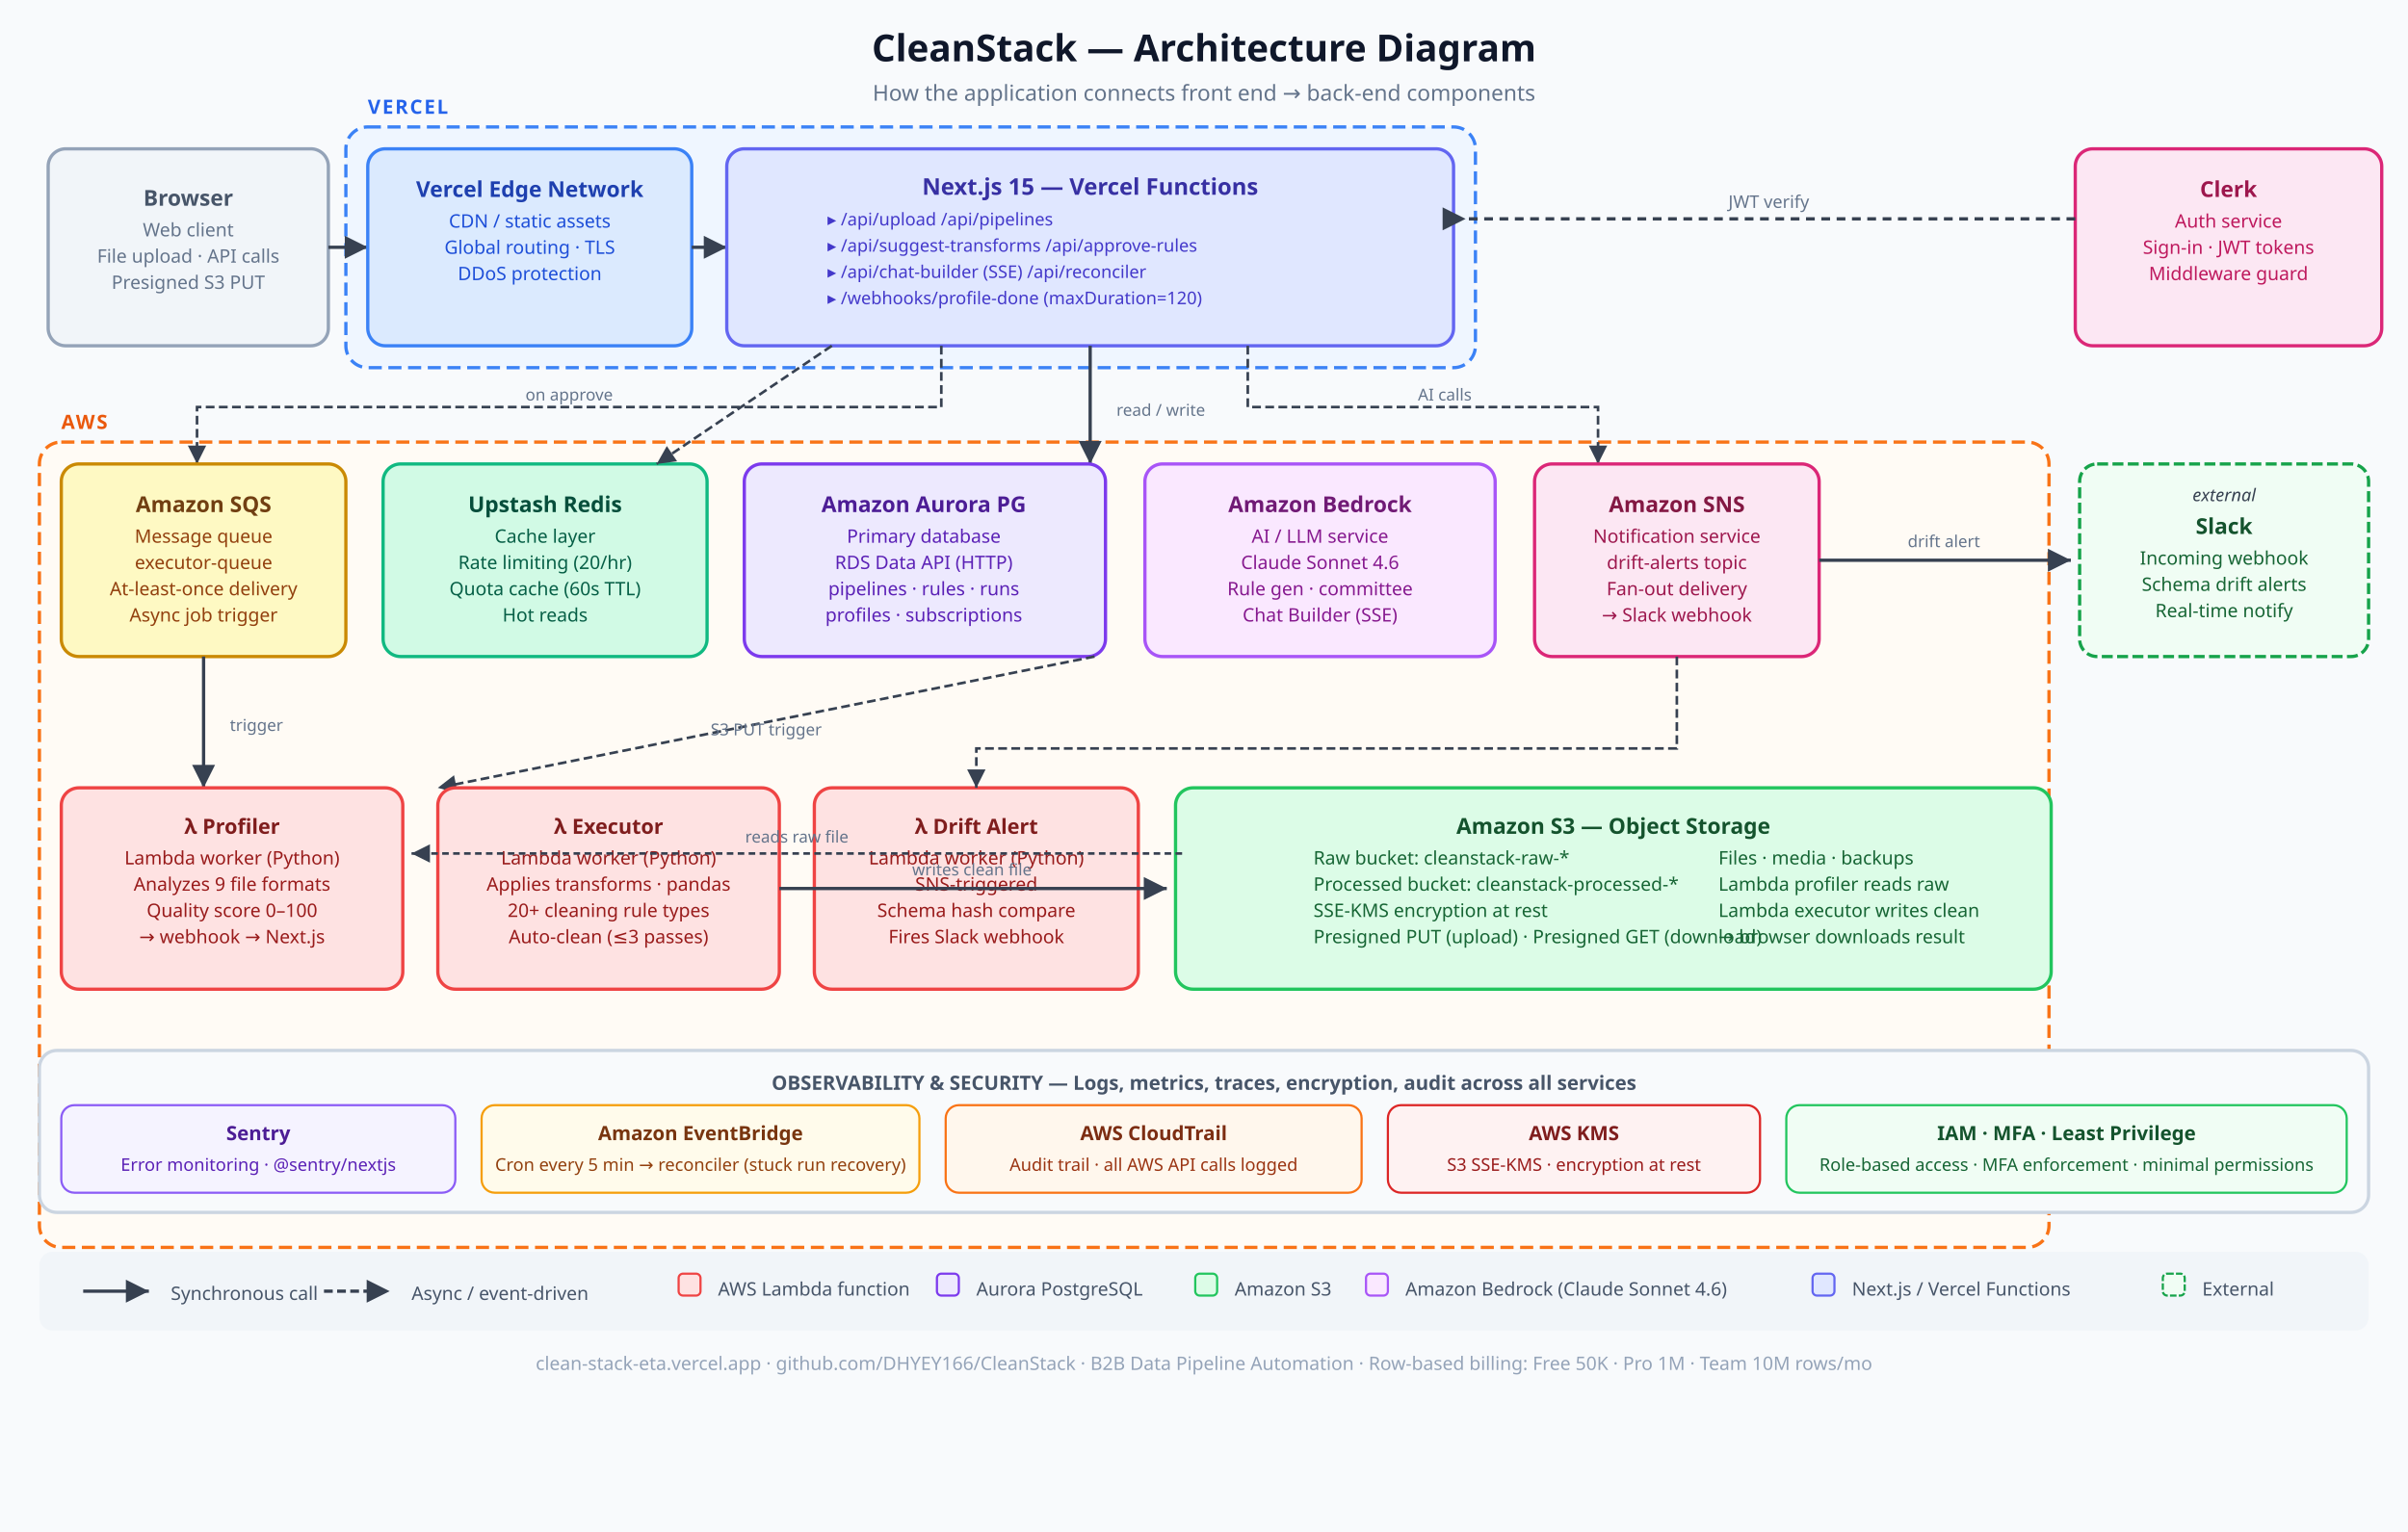
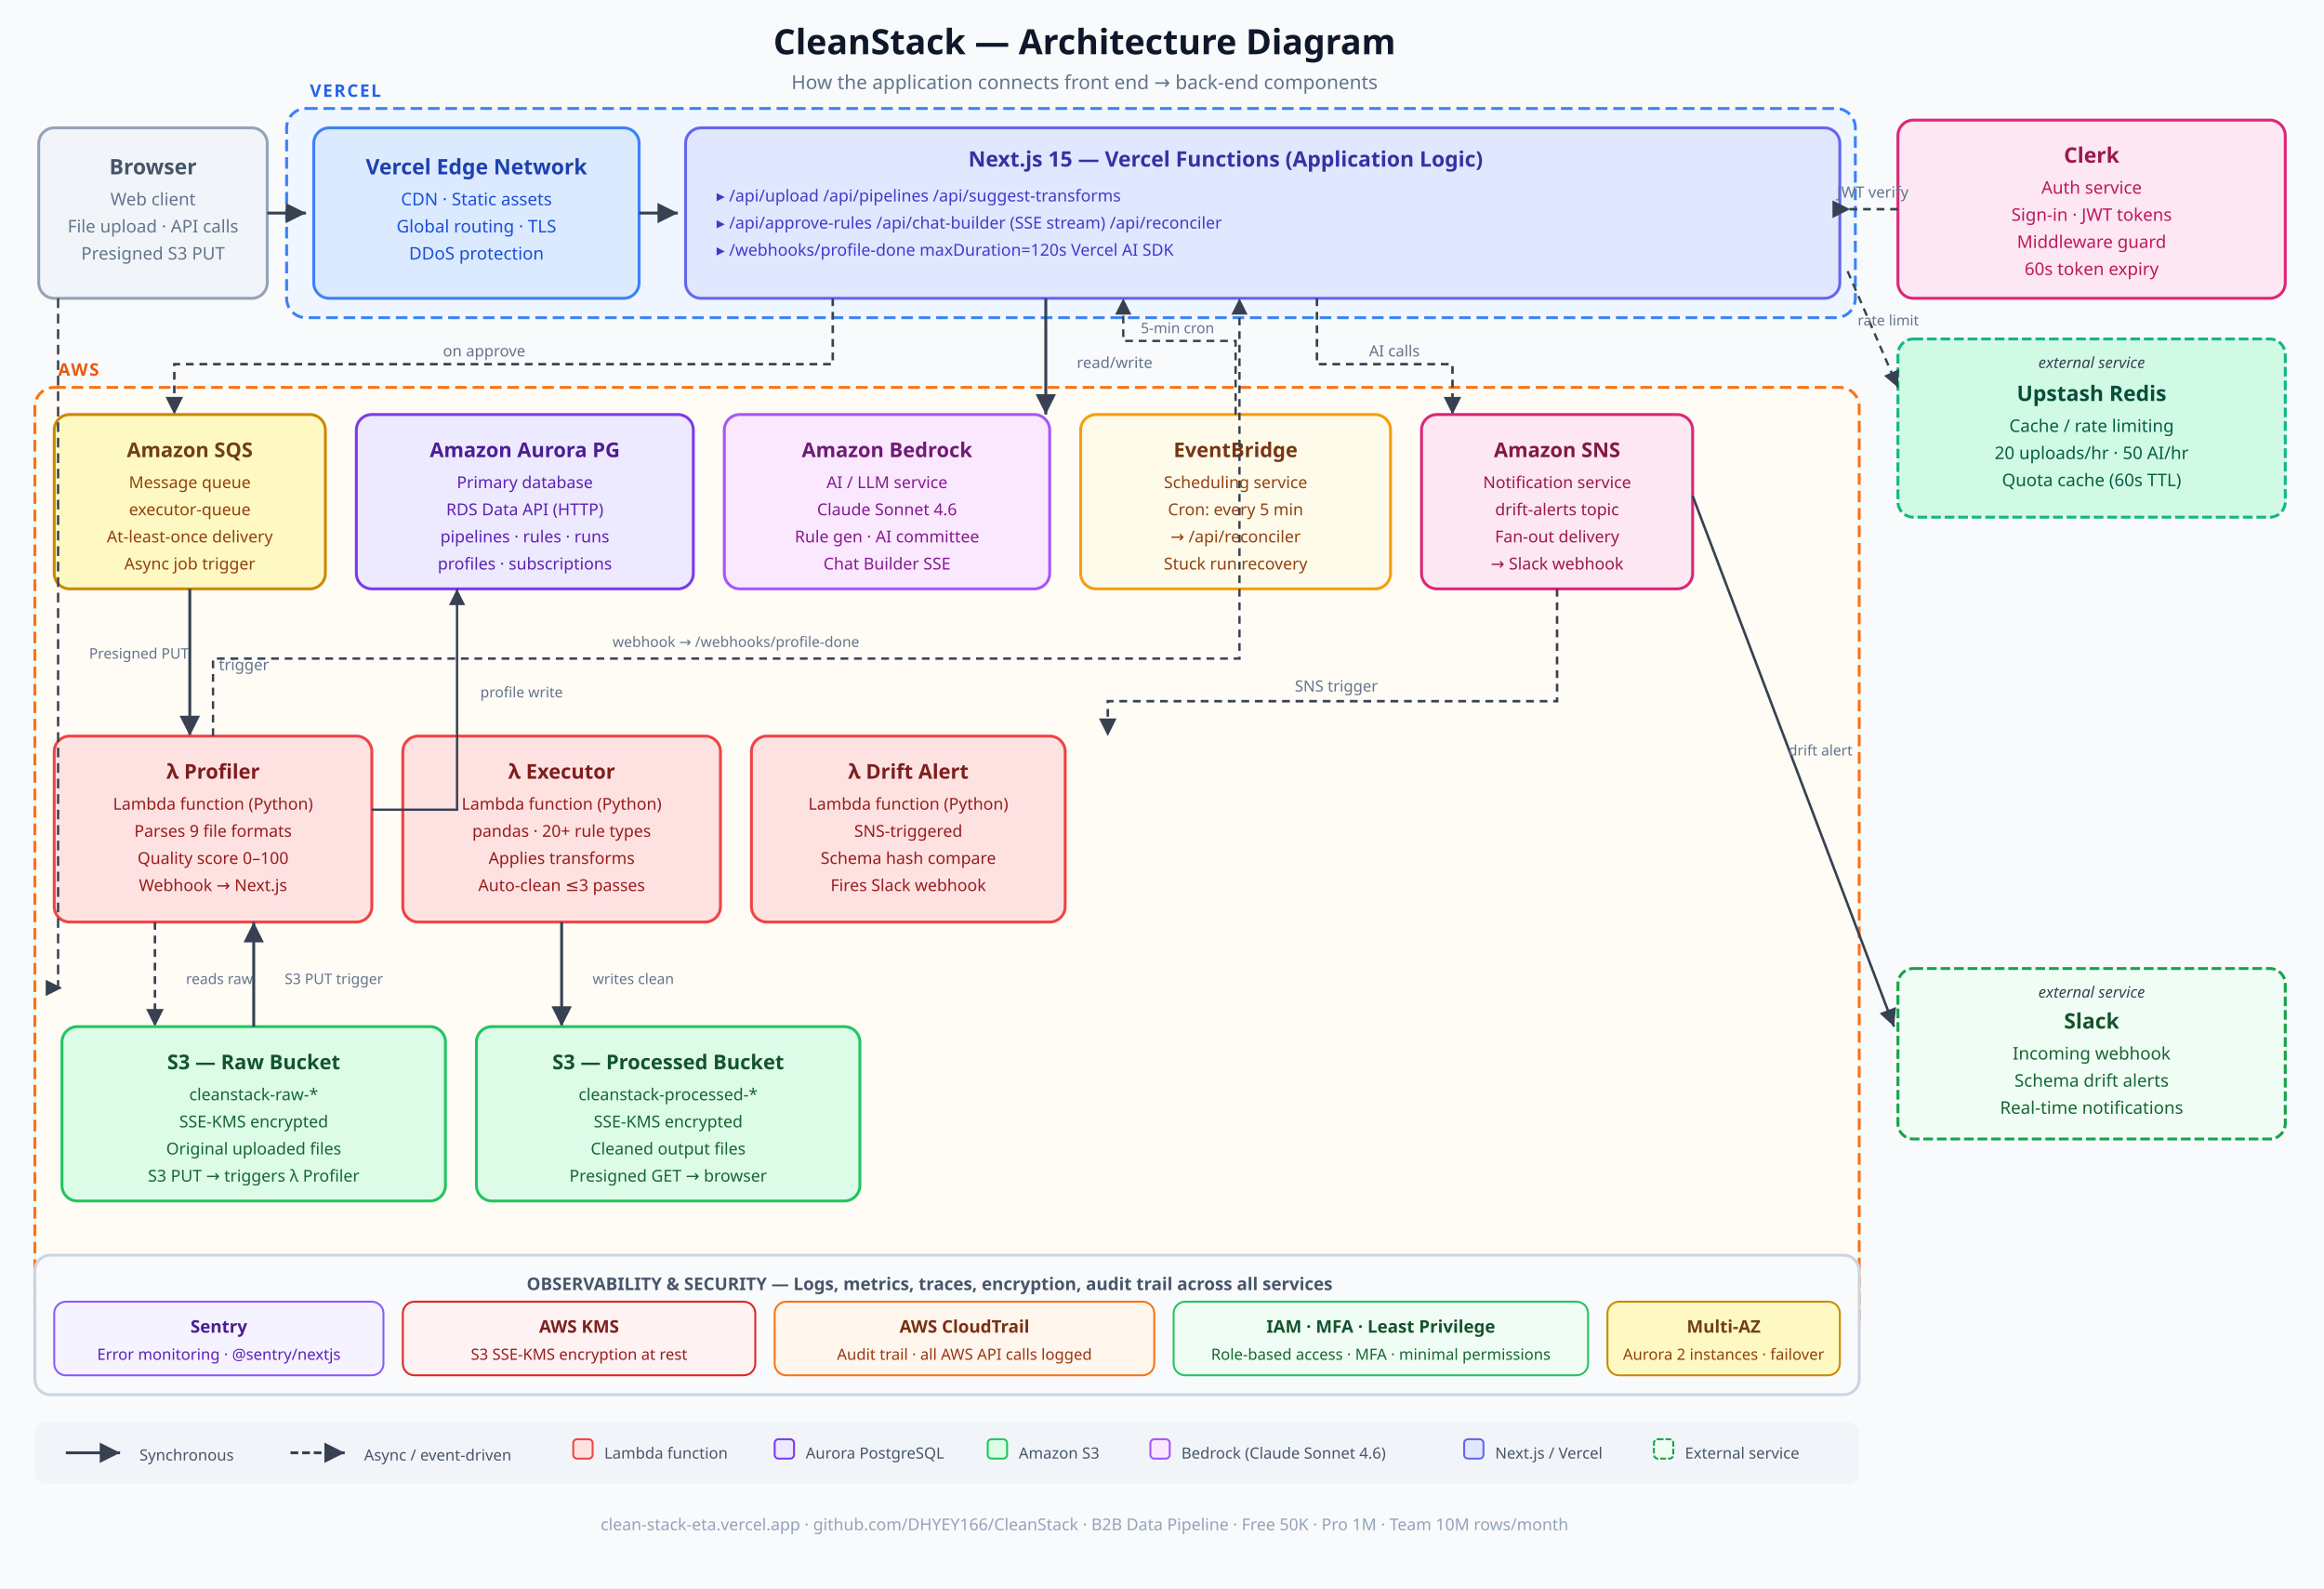
- <svg xmlns="http://www.w3.org/2000/svg" viewBox="0 0 1100 700" width="1100" height="700" font-family="'Segoe UI', system-ui, sans-serif">
+ <svg xmlns="http://www.w3.org/2000/svg" viewBox="0 0 1200 820" width="1200" height="820" font-family="'Segoe UI', system-ui, sans-serif">
  <defs>
    <marker id="a" markerWidth="8" markerHeight="8" refX="7" refY="4" orient="auto">
      <path d="M0,0.5 L0,7.5 L7,4 z" fill="#374151" />
    </marker>
    <marker id="ab" markerWidth="8" markerHeight="8" refX="1" refY="4" orient="auto">
      <path d="M7,0.5 L7,7.5 L0,4 z" fill="#374151" />
    </marker>
  </defs>
-   <rect width="1100" height="700" fill="#ffffff" />
-   <rect width="1100" height="700" fill="#f8fafc" />
-   <text x="550" y="28" text-anchor="middle" fill="#0f172a" font-size="17" font-weight="700">CleanStack — Architecture Diagram</text>
-   <text x="550" y="46" text-anchor="middle" fill="#64748b" font-size="10">How the application connects front end → back-end components</text>
-   <rect x="158" y="58" width="516" height="110" rx="10" fill="#eff6ff" stroke="#3b82f6" stroke-width="1.5" stroke-dasharray="6,3" />
-   <text x="168" y="52" fill="#2563eb" font-size="9" font-weight="700" letter-spacing="0.8">VERCEL</text>
-   <rect x="18" y="202" width="918" height="368" rx="10" fill="#fffbf5" stroke="#f97316" stroke-width="1.5" stroke-dasharray="6,3" />
-   <text x="28" y="196" fill="#ea580c" font-size="9" font-weight="700" letter-spacing="0.8">AWS</text>
-   <rect x="22" y="68" width="128" height="90" rx="8" fill="#f1f5f9" stroke="#94a3b8" stroke-width="1.5" />
-   <text x="86" y="94" text-anchor="middle" fill="#475569" font-size="10" font-weight="700">Browser</text>
-   <text x="86" y="108" text-anchor="middle" fill="#64748b" font-size="8.5">Web client</text>
-   <text x="86" y="120" text-anchor="middle" fill="#64748b" font-size="8.5">File upload · API calls</text>
-   <text x="86" y="132" text-anchor="middle" fill="#64748b" font-size="8.5">Presigned S3 PUT</text>
-   <line x1="150" y1="113" x2="168" y2="113" stroke="#374151" stroke-width="1.5" marker-end="url(#a)" />
-   <rect x="168" y="68" width="148" height="90" rx="8" fill="#dbeafe" stroke="#3b82f6" stroke-width="1.5" />
-   <text x="242" y="90" text-anchor="middle" fill="#1e40af" font-size="10" font-weight="700">Vercel Edge Network</text>
-   <text x="242" y="104" text-anchor="middle" fill="#1d4ed8" font-size="8.5">CDN / static assets</text>
-   <text x="242" y="116" text-anchor="middle" fill="#1d4ed8" font-size="8.5">Global routing · TLS</text>
-   <text x="242" y="128" text-anchor="middle" fill="#1d4ed8" font-size="8.5">DDoS protection</text>
-   <line x1="316" y1="113" x2="332" y2="113" stroke="#374151" stroke-width="1.5" marker-end="url(#a)" />
-   <rect x="332" y="68" width="332" height="90" rx="8" fill="#e0e7ff" stroke="#6366f1" stroke-width="1.5" />
-   <text x="498" y="89" text-anchor="middle" fill="#3730a3" font-size="10.5" font-weight="700">Next.js 15 — Vercel Functions</text>
-   <text x="378" y="103" fill="#4338ca" font-size="8">▸ /api/upload  /api/pipelines</text>
-   <text x="378" y="115" fill="#4338ca" font-size="8">▸ /api/suggest-transforms  /api/approve-rules</text>
-   <text x="378" y="127" fill="#4338ca" font-size="8">▸ /api/chat-builder (SSE)  /api/reconciler</text>
-   <text x="378" y="139" fill="#4338ca" font-size="8">▸ /webhooks/profile-done  (maxDuration=120)</text>
-   <rect x="948" y="68" width="140" height="90" rx="8" fill="#fce7f3" stroke="#db2777" stroke-width="1.5" />
-   <text x="1018" y="90" text-anchor="middle" fill="#9d174d" font-size="10" font-weight="700">Clerk</text>
-   <text x="1018" y="104" text-anchor="middle" fill="#be185d" font-size="8.5">Auth service</text>
-   <text x="1018" y="116" text-anchor="middle" fill="#be185d" font-size="8.5">Sign-in · JWT tokens</text>
-   <text x="1018" y="128" text-anchor="middle" fill="#be185d" font-size="8.5">Middleware guard</text>
-   <line x1="948" y1="100" x2="668" y2="100" stroke="#374151" stroke-width="1.5" stroke-dasharray="4,3" marker-end="url(#ab)" />
-   <text x="808" y="95" text-anchor="middle" fill="#64748b" font-size="8">JWT verify</text>
-   <path d="M 430 158 L 430 186 L 90 186 L 90 212" stroke="#374151" stroke-width="1.2" fill="none" marker-end="url(#a)" stroke-dasharray="4,2" />
-   <text x="260" y="183" text-anchor="middle" fill="#64748b" font-size="7.5">on approve</text>
-   <line x1="498" y1="158" x2="498" y2="212" stroke="#374151" stroke-width="1.5" marker-end="url(#a)" />
-   <text x="510" y="190" fill="#64748b" font-size="7.5">read / write</text>
-   <path d="M 570 158 L 570 186 L 730 186 L 730 212" stroke="#374151" stroke-width="1.2" fill="none" marker-end="url(#a)" stroke-dasharray="4,2" />
-   <text x="660" y="183" text-anchor="middle" fill="#64748b" font-size="7.5">AI calls</text>
-   <rect x="28" y="212" width="130" height="88" rx="8" fill="#fef9c3" stroke="#ca8a04" stroke-width="1.5" />
-   <text x="93" y="234" text-anchor="middle" fill="#713f12" font-size="10" font-weight="700">Amazon SQS</text>
-   <text x="93" y="248" text-anchor="middle" fill="#92400e" font-size="8.5">Message queue</text>
-   <text x="93" y="260" text-anchor="middle" fill="#92400e" font-size="8.5">executor-queue</text>
-   <text x="93" y="272" text-anchor="middle" fill="#92400e" font-size="8.5">At-least-once delivery</text>
-   <text x="93" y="284" text-anchor="middle" fill="#92400e" font-size="8.5">Async job trigger</text>
-   <rect x="175" y="212" width="148" height="88" rx="8" fill="#d1fae5" stroke="#10b981" stroke-width="1.5" />
-   <text x="249" y="234" text-anchor="middle" fill="#064e3b" font-size="10" font-weight="700">Upstash Redis</text>
-   <text x="249" y="248" text-anchor="middle" fill="#065f46" font-size="8.5">Cache layer</text>
-   <text x="249" y="260" text-anchor="middle" fill="#065f46" font-size="8.5">Rate limiting (20/hr)</text>
-   <text x="249" y="272" text-anchor="middle" fill="#065f46" font-size="8.5">Quota cache (60s TTL)</text>
-   <text x="249" y="284" text-anchor="middle" fill="#065f46" font-size="8.5">Hot reads</text>
-   <line x1="380" y1="158" x2="300" y2="212" stroke="#374151" stroke-width="1.2" fill="none" marker-end="url(#a)" stroke-dasharray="4,2" />
-   <rect x="340" y="212" width="165" height="88" rx="8" fill="#ede9fe" stroke="#7c3aed" stroke-width="1.5" />
-   <text x="422" y="234" text-anchor="middle" fill="#4c1d95" font-size="10" font-weight="700">Amazon Aurora PG</text>
-   <text x="422" y="248" text-anchor="middle" fill="#5b21b6" font-size="8.5">Primary database</text>
-   <text x="422" y="260" text-anchor="middle" fill="#5b21b6" font-size="8.5">RDS Data API (HTTP)</text>
-   <text x="422" y="272" text-anchor="middle" fill="#5b21b6" font-size="8.5">pipelines · rules · runs</text>
-   <text x="422" y="284" text-anchor="middle" fill="#5b21b6" font-size="8.5">profiles · subscriptions</text>
-   <rect x="523" y="212" width="160" height="88" rx="8" fill="#fae8ff" stroke="#a855f7" stroke-width="1.5" />
-   <text x="603" y="234" text-anchor="middle" fill="#701a75" font-size="10" font-weight="700">Amazon Bedrock</text>
-   <text x="603" y="248" text-anchor="middle" fill="#86198f" font-size="8.5">AI / LLM service</text>
-   <text x="603" y="260" text-anchor="middle" fill="#86198f" font-size="8.5">Claude Sonnet 4.6</text>
-   <text x="603" y="272" text-anchor="middle" fill="#86198f" font-size="8.5">Rule gen · committee</text>
-   <text x="603" y="284" text-anchor="middle" fill="#86198f" font-size="8.5">Chat Builder (SSE)</text>
-   <rect x="701" y="212" width="130" height="88" rx="8" fill="#fce7f3" stroke="#db2777" stroke-width="1.5" />
-   <text x="766" y="234" text-anchor="middle" fill="#831843" font-size="10" font-weight="700">Amazon SNS</text>
-   <text x="766" y="248" text-anchor="middle" fill="#9d174d" font-size="8.5">Notification service</text>
-   <text x="766" y="260" text-anchor="middle" fill="#9d174d" font-size="8.5">drift-alerts topic</text>
-   <text x="766" y="272" text-anchor="middle" fill="#9d174d" font-size="8.5">Fan-out delivery</text>
-   <text x="766" y="284" text-anchor="middle" fill="#9d174d" font-size="8.5">→ Slack webhook</text>
-   <rect x="950" y="212" width="132" height="88" rx="8" fill="#f0fdf4" stroke="#16a34a" stroke-width="1.5" stroke-dasharray="5,2" />
-   <text x="1016" y="229" text-anchor="middle" fill="#374151" font-size="8" font-style="italic">external</text>
-   <text x="1016" y="244" text-anchor="middle" fill="#14532d" font-size="10" font-weight="700">Slack</text>
-   <text x="1016" y="258" text-anchor="middle" fill="#166534" font-size="8.5">Incoming webhook</text>
-   <text x="1016" y="270" text-anchor="middle" fill="#166534" font-size="8.5">Schema drift alerts</text>
-   <text x="1016" y="282" text-anchor="middle" fill="#166534" font-size="8.5">Real-time notify</text>
-   <line x1="831" y1="256" x2="946" y2="256" stroke="#374151" stroke-width="1.5" marker-end="url(#a)" />
-   <text x="888" y="250" text-anchor="middle" fill="#64748b" font-size="7.5">drift alert</text>
-   <line x1="93" y1="300" x2="93" y2="360" stroke="#374151" stroke-width="1.5" marker-end="url(#a)" />
-   <text x="105" y="334" fill="#64748b" font-size="7.5">trigger</text>
-   <line x1="500" y1="300" x2="200" y2="360" stroke="#374151" stroke-width="1.2" fill="none" marker-end="url(#a)" stroke-dasharray="4,2" />
-   <text x="350" y="336" text-anchor="middle" fill="#64748b" font-size="7.5">S3 PUT trigger</text>
-   <rect x="28" y="360" width="156" height="92" rx="8" fill="#fee2e2" stroke="#ef4444" stroke-width="1.5" />
-   <text x="106" y="381" text-anchor="middle" fill="#7f1d1d" font-size="9.5" font-weight="700">λ Profiler</text>
-   <text x="106" y="395" text-anchor="middle" fill="#991b1b" font-size="8.5">Lambda worker (Python)</text>
-   <text x="106" y="407" text-anchor="middle" fill="#991b1b" font-size="8.5">Analyzes 9 file formats</text>
-   <text x="106" y="419" text-anchor="middle" fill="#991b1b" font-size="8.5">Quality score 0–100</text>
-   <text x="106" y="431" text-anchor="middle" fill="#991b1b" font-size="8.5">→ webhook → Next.js</text>
-   <rect x="200" y="360" width="156" height="92" rx="8" fill="#fee2e2" stroke="#ef4444" stroke-width="1.5" />
-   <text x="278" y="381" text-anchor="middle" fill="#7f1d1d" font-size="9.5" font-weight="700">λ Executor</text>
-   <text x="278" y="395" text-anchor="middle" fill="#991b1b" font-size="8.5">Lambda worker (Python)</text>
-   <text x="278" y="407" text-anchor="middle" fill="#991b1b" font-size="8.5">Applies transforms · pandas</text>
-   <text x="278" y="419" text-anchor="middle" fill="#991b1b" font-size="8.5">20+ cleaning rule types</text>
-   <text x="278" y="431" text-anchor="middle" fill="#991b1b" font-size="8.5">Auto-clean (≤3 passes)</text>
-   <rect x="372" y="360" width="148" height="92" rx="8" fill="#fee2e2" stroke="#ef4444" stroke-width="1.5" />
-   <text x="446" y="381" text-anchor="middle" fill="#7f1d1d" font-size="9.5" font-weight="700">λ Drift Alert</text>
-   <text x="446" y="395" text-anchor="middle" fill="#991b1b" font-size="8.5">Lambda worker (Python)</text>
-   <text x="446" y="407" text-anchor="middle" fill="#991b1b" font-size="8.5">SNS-triggered</text>
-   <text x="446" y="419" text-anchor="middle" fill="#991b1b" font-size="8.5">Schema hash compare</text>
-   <text x="446" y="431" text-anchor="middle" fill="#991b1b" font-size="8.5">Fires Slack webhook</text>
-   <path d="M 766 300 L 766 342 L 446 342 L 446 360" stroke="#374151" stroke-width="1.2" fill="none" marker-end="url(#a)" stroke-dasharray="4,2" />
-   <rect x="537" y="360" width="400" height="92" rx="8" fill="#dcfce7" stroke="#22c55e" stroke-width="1.5" />
-   <text x="737" y="381" text-anchor="middle" fill="#14532d" font-size="10" font-weight="700">Amazon S3 — Object Storage</text>
-   <text x="600" y="395" fill="#166534" font-size="8.5">Raw bucket: cleanstack-raw-*</text>
-   <text x="600" y="407" fill="#166534" font-size="8.5">Processed bucket: cleanstack-processed-*</text>
-   <text x="600" y="419" fill="#166534" font-size="8.5">SSE-KMS encryption at rest</text>
-   <text x="600" y="431" fill="#166534" font-size="8.5">Presigned PUT (upload) · Presigned GET (download)</text>
-   <text x="785" y="395" fill="#166534" font-size="8.5">Files · media · backups</text>
-   <text x="785" y="407" fill="#166534" font-size="8.5">Lambda profiler reads raw</text>
-   <text x="785" y="419" fill="#166534" font-size="8.5">Lambda executor writes clean</text>
-   <text x="785" y="431" fill="#166534" font-size="8.5">→ browser downloads result</text>
-   <line x1="356" y1="406" x2="533" y2="406" stroke="#374151" stroke-width="1.5" marker-end="url(#a)" />
-   <text x="444" y="400" text-anchor="middle" fill="#64748b" font-size="7.5">writes clean file</text>
-   <line x1="540" y1="390" x2="188" y2="390" stroke="#374151" stroke-width="1.2" fill="none" marker-end="url(#a)" stroke-dasharray="3,2" />
-   <text x="364" y="385" text-anchor="middle" fill="#64748b" font-size="7.5">reads raw file</text>
-   <rect x="18" y="480" width="1064" height="74" rx="8" fill="#f8fafc" stroke="#cbd5e1" stroke-width="1.5" />
-   <text x="550" y="498" text-anchor="middle" fill="#475569" font-size="9" font-weight="700">OBSERVABILITY &amp; SECURITY — Logs, metrics, traces, encryption, audit across all services</text>
-   <rect x="28" y="505" width="180" height="40" rx="6" fill="#f5f3ff" stroke="#8b5cf6" stroke-width="1" />
-   <text x="118" y="521" text-anchor="middle" fill="#4c1d95" font-size="9" font-weight="700">Sentry</text>
-   <text x="118" y="535" text-anchor="middle" fill="#5b21b6" font-size="8">Error monitoring · @sentry/nextjs</text>
-   <rect x="220" y="505" width="200" height="40" rx="6" fill="#fffbeb" stroke="#f59e0b" stroke-width="1" />
-   <text x="320" y="521" text-anchor="middle" fill="#78350f" font-size="9" font-weight="700">Amazon EventBridge</text>
-   <text x="320" y="535" text-anchor="middle" fill="#92400e" font-size="8">Cron every 5 min → reconciler (stuck run recovery)</text>
-   <rect x="432" y="505" width="190" height="40" rx="6" fill="#fff7ed" stroke="#f97316" stroke-width="1" />
-   <text x="527" y="521" text-anchor="middle" fill="#7c2d12" font-size="9" font-weight="700">AWS CloudTrail</text>
-   <text x="527" y="535" text-anchor="middle" fill="#9a3412" font-size="8">Audit trail · all AWS API calls logged</text>
-   <rect x="634" y="505" width="170" height="40" rx="6" fill="#fef2f2" stroke="#dc2626" stroke-width="1" />
-   <text x="719" y="521" text-anchor="middle" fill="#7f1d1d" font-size="9" font-weight="700">AWS KMS</text>
-   <text x="719" y="535" text-anchor="middle" fill="#991b1b" font-size="8">S3 SSE-KMS · encryption at rest</text>
-   <rect x="816" y="505" width="256" height="40" rx="6" fill="#f0fdf4" stroke="#22c55e" stroke-width="1" />
-   <text x="944" y="521" text-anchor="middle" fill="#14532d" font-size="9" font-weight="700">IAM · MFA · Least Privilege</text>
-   <text x="944" y="535" text-anchor="middle" fill="#166534" font-size="8">Role-based access · MFA enforcement · minimal permissions</text>
-   <rect x="18" y="572" width="1064" height="36" rx="6" fill="#f1f5f9" />
-   <line x1="38" y1="590" x2="68" y2="590" stroke="#374151" stroke-width="1.5" marker-end="url(#a)" />
-   <text x="78" y="594" fill="#475569" font-size="8.5">Synchronous call</text>
-   <line x1="148" y1="590" x2="178" y2="590" stroke="#374151" stroke-width="1.5" stroke-dasharray="4,2" marker-end="url(#a)" />
-   <text x="188" y="594" fill="#475569" font-size="8.5">Async / event-driven</text>
-   <rect x="310" y="582" width="10" height="10" rx="2" fill="#fee2e2" stroke="#ef4444" stroke-width="1" />
-   <text x="328" y="592" fill="#475569" font-size="8.5">AWS Lambda function</text>
-   <rect x="428" y="582" width="10" height="10" rx="2" fill="#ede9fe" stroke="#7c3aed" stroke-width="1" />
-   <text x="446" y="592" fill="#475569" font-size="8.5">Aurora PostgreSQL</text>
-   <rect x="546" y="582" width="10" height="10" rx="2" fill="#dcfce7" stroke="#22c55e" stroke-width="1" />
-   <text x="564" y="592" fill="#475569" font-size="8.5">Amazon S3</text>
-   <rect x="624" y="582" width="10" height="10" rx="2" fill="#fae8ff" stroke="#a855f7" stroke-width="1" />
-   <text x="642" y="592" fill="#475569" font-size="8.5">Amazon Bedrock (Claude Sonnet 4.6)</text>
-   <rect x="828" y="582" width="10" height="10" rx="2" fill="#e0e7ff" stroke="#6366f1" stroke-width="1" />
-   <text x="846" y="592" fill="#475569" font-size="8.5">Next.js / Vercel Functions</text>
-   <rect x="988" y="582" width="10" height="10" rx="2" fill="#f0fdf4" stroke="#16a34a" stroke-width="1" stroke-dasharray="3,1" />
-   <text x="1006" y="592" fill="#475569" font-size="8.5">External</text>
-   <text x="550" y="626" text-anchor="middle" fill="#94a3b8" font-size="8.5">clean-stack-eta.vercel.app · github.com/DHYEY166/CleanStack · B2B Data Pipeline Automation · Row-based billing: Free 50K · Pro 1M · Team 10M rows/mo</text>
+   <rect width="1200" height="820" fill="#f8fafc" />
+   <text x="560" y="28" text-anchor="middle" fill="#0f172a" font-size="18" font-weight="700">CleanStack — Architecture Diagram</text>
+   <text x="560" y="46" text-anchor="middle" fill="#64748b" font-size="10">How the application connects front end → back-end components</text>
+   <rect x="980" y="62" width="200" height="92" rx="8" fill="#fce7f3" stroke="#db2777" stroke-width="1.5" />
+   <text x="1080" y="84" text-anchor="middle" fill="#9d174d" font-size="11" font-weight="700">Clerk</text>
+   <text x="1080" y="100" text-anchor="middle" fill="#be185d" font-size="9">Auth service</text>
+   <text x="1080" y="114" text-anchor="middle" fill="#be185d" font-size="9">Sign-in · JWT tokens</text>
+   <text x="1080" y="128" text-anchor="middle" fill="#be185d" font-size="9">Middleware guard</text>
+   <text x="1080" y="142" text-anchor="middle" fill="#be185d" font-size="9">60s token expiry</text>
+   <rect x="980" y="175" width="200" height="92" rx="8" fill="#d1fae5" stroke="#10b981" stroke-width="1.5" stroke-dasharray="5,2" />
+   <text x="1080" y="190" text-anchor="middle" fill="#374151" font-size="8" font-style="italic">external service</text>
+   <text x="1080" y="207" text-anchor="middle" fill="#064e3b" font-size="11" font-weight="700">Upstash Redis</text>
+   <text x="1080" y="223" text-anchor="middle" fill="#065f46" font-size="9">Cache / rate limiting</text>
+   <text x="1080" y="237" text-anchor="middle" fill="#065f46" font-size="9">20 uploads/hr · 50 AI/hr</text>
+   <text x="1080" y="251" text-anchor="middle" fill="#065f46" font-size="9">Quota cache (60s TTL)</text>
+   <rect x="980" y="500" width="200" height="88" rx="8" fill="#f0fdf4" stroke="#16a34a" stroke-width="1.5" stroke-dasharray="5,2" />
+   <text x="1080" y="515" text-anchor="middle" fill="#374151" font-size="8" font-style="italic">external service</text>
+   <text x="1080" y="531" text-anchor="middle" fill="#14532d" font-size="11" font-weight="700">Slack</text>
+   <text x="1080" y="547" text-anchor="middle" fill="#166534" font-size="9">Incoming webhook</text>
+   <text x="1080" y="561" text-anchor="middle" fill="#166534" font-size="9">Schema drift alerts</text>
+   <text x="1080" y="575" text-anchor="middle" fill="#166534" font-size="9">Real-time notifications</text>
+   <rect x="148" y="56" width="810" height="108" rx="10" fill="#eff6ff" stroke="#3b82f6" stroke-width="1.5" stroke-dasharray="6,3" />
+   <text x="160" y="50" fill="#2563eb" font-size="9" font-weight="700" letter-spacing="0.8">VERCEL</text>
+   <rect x="20" y="66" width="118" height="88" rx="8" fill="#f1f5f9" stroke="#94a3b8" stroke-width="1.5" />
+   <text x="79" y="90" text-anchor="middle" fill="#475569" font-size="11" font-weight="700">Browser</text>
+   <text x="79" y="106" text-anchor="middle" fill="#64748b" font-size="9">Web client</text>
+   <text x="79" y="120" text-anchor="middle" fill="#64748b" font-size="9">File upload · API calls</text>
+   <text x="79" y="134" text-anchor="middle" fill="#64748b" font-size="9">Presigned S3 PUT</text>
+   <line x1="138" y1="110" x2="158" y2="110" stroke="#374151" stroke-width="1.5" marker-end="url(#a)" />
+   <rect x="162" y="66" width="168" height="88" rx="8" fill="#dbeafe" stroke="#3b82f6" stroke-width="1.5" />
+   <text x="246" y="90" text-anchor="middle" fill="#1e40af" font-size="11" font-weight="700">Vercel Edge Network</text>
+   <text x="246" y="106" text-anchor="middle" fill="#1d4ed8" font-size="9">CDN · Static assets</text>
+   <text x="246" y="120" text-anchor="middle" fill="#1d4ed8" font-size="9">Global routing · TLS</text>
+   <text x="246" y="134" text-anchor="middle" fill="#1d4ed8" font-size="9">DDoS protection</text>
+   <line x1="330" y1="110" x2="350" y2="110" stroke="#374151" stroke-width="1.5" marker-end="url(#a)" />
+   <rect x="354" y="66" width="596" height="88" rx="8" fill="#e0e7ff" stroke="#6366f1" stroke-width="1.5" />
+   <text x="500" y="86" fill="#3730a3" font-size="11" font-weight="700">Next.js 15 — Vercel Functions (Application Logic)</text>
+   <text x="370" y="104" fill="#4338ca" font-size="8.5">▸ /api/upload   /api/pipelines   /api/suggest-transforms</text>
+   <text x="370" y="118" fill="#4338ca" font-size="8.5">▸ /api/approve-rules   /api/chat-builder (SSE stream)   /api/reconciler</text>
+   <text x="370" y="132" fill="#4338ca" font-size="8.5">▸ /webhooks/profile-done   maxDuration=120s   Vercel AI SDK</text>
+   <line x1="980" y1="108" x2="954" y2="108" stroke="#374151" stroke-width="1.3" stroke-dasharray="4,3" marker-end="url(#ab)" />
+   <text x="967" y="102" text-anchor="middle" fill="#64748b" font-size="8">JWT verify</text>
+   <line x1="954" y1="140" x2="980" y2="200" stroke="#374151" stroke-width="1.2" stroke-dasharray="4,3" marker-end="url(#a)" />
+   <text x="975" y="168" fill="#64748b" font-size="7.5" text-anchor="middle">rate limit</text>
+   <rect x="18" y="200" width="942" height="490" rx="10" fill="#fffbf5" stroke="#f97316" stroke-width="1.5" stroke-dasharray="6,3" />
+   <text x="30" y="194" fill="#ea580c" font-size="9" font-weight="700" letter-spacing="0.8">AWS</text>
+   <path d="M 430 154 L 430 188 L 90 188 L 90 214" stroke="#374151" stroke-width="1.3" fill="none" stroke-dasharray="4,3" marker-end="url(#a)" />
+   <text x="250" y="184" text-anchor="middle" fill="#64748b" font-size="8">on approve</text>
+   <line x1="540" y1="154" x2="540" y2="214" stroke="#374151" stroke-width="1.5" marker-end="url(#a)" />
+   <text x="556" y="190" fill="#64748b" font-size="8">read/write</text>
+   <path d="M 680 154 L 680 188 L 750 188 L 750 214" stroke="#374151" stroke-width="1.3" fill="none" stroke-dasharray="4,3" marker-end="url(#a)" />
+   <text x="720" y="184" text-anchor="middle" fill="#64748b" font-size="8">AI calls</text>
+   <rect x="28" y="214" width="140" height="90" rx="8" fill="#fef9c3" stroke="#ca8a04" stroke-width="1.5" />
+   <text x="98" y="236" text-anchor="middle" fill="#713f12" font-size="10.5" font-weight="700">Amazon SQS</text>
+   <text x="98" y="252" text-anchor="middle" fill="#92400e" font-size="8.5">Message queue</text>
+   <text x="98" y="266" text-anchor="middle" fill="#92400e" font-size="8.5">executor-queue</text>
+   <text x="98" y="280" text-anchor="middle" fill="#92400e" font-size="8.5">At-least-once delivery</text>
+   <text x="98" y="294" text-anchor="middle" fill="#92400e" font-size="8.5">Async job trigger</text>
+   <rect x="184" y="214" width="174" height="90" rx="8" fill="#ede9fe" stroke="#7c3aed" stroke-width="1.5" />
+   <text x="271" y="236" text-anchor="middle" fill="#4c1d95" font-size="10.5" font-weight="700">Amazon Aurora PG</text>
+   <text x="271" y="252" text-anchor="middle" fill="#5b21b6" font-size="8.5">Primary database</text>
+   <text x="271" y="266" text-anchor="middle" fill="#5b21b6" font-size="8.5">RDS Data API (HTTP)</text>
+   <text x="271" y="280" text-anchor="middle" fill="#5b21b6" font-size="8.5">pipelines · rules · runs</text>
+   <text x="271" y="294" text-anchor="middle" fill="#5b21b6" font-size="8.5">profiles · subscriptions</text>
+   <rect x="374" y="214" width="168" height="90" rx="8" fill="#fae8ff" stroke="#a855f7" stroke-width="1.5" />
+   <text x="458" y="236" text-anchor="middle" fill="#701a75" font-size="10.5" font-weight="700">Amazon Bedrock</text>
+   <text x="458" y="252" text-anchor="middle" fill="#86198f" font-size="8.5">AI / LLM service</text>
+   <text x="458" y="266" text-anchor="middle" fill="#86198f" font-size="8.5">Claude Sonnet 4.6</text>
+   <text x="458" y="280" text-anchor="middle" fill="#86198f" font-size="8.5">Rule gen · AI committee</text>
+   <text x="458" y="294" text-anchor="middle" fill="#86198f" font-size="8.5">Chat Builder SSE</text>
+   <rect x="558" y="214" width="160" height="90" rx="8" fill="#fffbeb" stroke="#f59e0b" stroke-width="1.5" />
+   <text x="638" y="236" text-anchor="middle" fill="#78350f" font-size="10.5" font-weight="700">EventBridge</text>
+   <text x="638" y="252" text-anchor="middle" fill="#92400e" font-size="8.5">Scheduling service</text>
+   <text x="638" y="266" text-anchor="middle" fill="#92400e" font-size="8.5">Cron: every 5 min</text>
+   <text x="638" y="280" text-anchor="middle" fill="#92400e" font-size="8.5">→ /api/reconciler</text>
+   <text x="638" y="294" text-anchor="middle" fill="#92400e" font-size="8.5">Stuck run recovery</text>
+   <rect x="734" y="214" width="140" height="90" rx="8" fill="#fce7f3" stroke="#db2777" stroke-width="1.5" />
+   <text x="804" y="236" text-anchor="middle" fill="#831843" font-size="10.5" font-weight="700">Amazon SNS</text>
+   <text x="804" y="252" text-anchor="middle" fill="#9d174d" font-size="8.5">Notification service</text>
+   <text x="804" y="266" text-anchor="middle" fill="#9d174d" font-size="8.5">drift-alerts topic</text>
+   <text x="804" y="280" text-anchor="middle" fill="#9d174d" font-size="8.5">Fan-out delivery</text>
+   <text x="804" y="294" text-anchor="middle" fill="#9d174d" font-size="8.5">→ Slack webhook</text>
+   <path d="M 638 214 L 638 176 L 580 176 L 580 154" stroke="#374151" stroke-width="1.2" fill="none" stroke-dasharray="4,3" marker-end="url(#a)" />
+   <text x="608" y="172" text-anchor="middle" fill="#64748b" font-size="7.5">5-min cron</text>
+   <line x1="874" y1="256" x2="978" y2="530" stroke="#374151" stroke-width="1.3" fill="none" marker-end="url(#a)" />
+   <text x="940" y="390" fill="#64748b" font-size="7.5" text-anchor="middle">drift alert</text>
+   <line x1="98" y1="304" x2="98" y2="380" stroke="#374151" stroke-width="1.5" marker-end="url(#a)" />
+   <text x="113" y="346" fill="#64748b" font-size="8">trigger</text>
+   <path d="M 804 304 L 804 362 L 572 362 L 572 380" stroke="#374151" stroke-width="1.3" fill="none" marker-end="url(#a)" stroke-dasharray="4,3" />
+   <text x="690" y="357" text-anchor="middle" fill="#64748b" font-size="8">SNS trigger</text>
+   <rect x="28" y="380" width="164" height="96" rx="8" fill="#fee2e2" stroke="#ef4444" stroke-width="1.5" />
+   <text x="110" y="402" text-anchor="middle" fill="#7f1d1d" font-size="10.5" font-weight="700">λ Profiler</text>
+   <text x="110" y="418" text-anchor="middle" fill="#991b1b" font-size="8.5">Lambda function (Python)</text>
+   <text x="110" y="432" text-anchor="middle" fill="#991b1b" font-size="8.5">Parses 9 file formats</text>
+   <text x="110" y="446" text-anchor="middle" fill="#991b1b" font-size="8.5">Quality score 0–100</text>
+   <text x="110" y="460" text-anchor="middle" fill="#991b1b" font-size="8.5">Webhook → Next.js</text>
+   <rect x="208" y="380" width="164" height="96" rx="8" fill="#fee2e2" stroke="#ef4444" stroke-width="1.5" />
+   <text x="290" y="402" text-anchor="middle" fill="#7f1d1d" font-size="10.5" font-weight="700">λ Executor</text>
+   <text x="290" y="418" text-anchor="middle" fill="#991b1b" font-size="8.5">Lambda function (Python)</text>
+   <text x="290" y="432" text-anchor="middle" fill="#991b1b" font-size="8.5">pandas · 20+ rule types</text>
+   <text x="290" y="446" text-anchor="middle" fill="#991b1b" font-size="8.5">Applies transforms</text>
+   <text x="290" y="460" text-anchor="middle" fill="#991b1b" font-size="8.5">Auto-clean ≤3 passes</text>
+   <rect x="388" y="380" width="162" height="96" rx="8" fill="#fee2e2" stroke="#ef4444" stroke-width="1.5" />
+   <text x="469" y="402" text-anchor="middle" fill="#7f1d1d" font-size="10.5" font-weight="700">λ Drift Alert</text>
+   <text x="469" y="418" text-anchor="middle" fill="#991b1b" font-size="8.5">Lambda function (Python)</text>
+   <text x="469" y="432" text-anchor="middle" fill="#991b1b" font-size="8.5">SNS-triggered</text>
+   <text x="469" y="446" text-anchor="middle" fill="#991b1b" font-size="8.5">Schema hash compare</text>
+   <text x="469" y="460" text-anchor="middle" fill="#991b1b" font-size="8.5">Fires Slack webhook</text>
+   <path d="M 192 418 L 236 418 L 236 304" stroke="#374151" stroke-width="1.2" fill="none" marker-end="url(#a)" />
+   <text x="248" y="360" fill="#64748b" font-size="7.5">profile write</text>
+   <path d="M 110 380 L 110 340 L 640 340 L 640 154" stroke="#374151" stroke-width="1.2" fill="none" stroke-dasharray="4,3" marker-end="url(#a)" />
+   <text x="380" y="334" text-anchor="middle" fill="#64748b" font-size="7.5">webhook → /webhooks/profile-done</text>
+   <line x1="80" y1="476" x2="80" y2="530" stroke="#374151" stroke-width="1.3" stroke-dasharray="4,3" marker-end="url(#a)" />
+   <text x="96" y="508" fill="#64748b" font-size="7.5">reads raw</text>
+   <line x1="290" y1="476" x2="290" y2="530" stroke="#374151" stroke-width="1.5" marker-end="url(#a)" />
+   <text x="306" y="508" fill="#64748b" font-size="7.5">writes clean</text>
+   <path d="M 30 154 L 30 510 L 32 510" stroke="#374151" stroke-width="1.2" fill="none" stroke-dasharray="5,3" marker-end="url(#a)" />
+   <text x="46" y="340" fill="#64748b" font-size="7.5">Presigned PUT</text>
+   <rect x="32" y="530" width="198" height="90" rx="8" fill="#dcfce7" stroke="#22c55e" stroke-width="1.5" />
+   <text x="131" y="552" text-anchor="middle" fill="#14532d" font-size="10.5" font-weight="700">S3 — Raw Bucket</text>
+   <text x="131" y="568" text-anchor="middle" fill="#166534" font-size="8.5">cleanstack-raw-*</text>
+   <text x="131" y="582" text-anchor="middle" fill="#166534" font-size="8.5">SSE-KMS encrypted</text>
+   <text x="131" y="596" text-anchor="middle" fill="#166534" font-size="8.5">Original uploaded files</text>
+   <text x="131" y="610" text-anchor="middle" fill="#166534" font-size="8.5">S3 PUT → triggers λ Profiler</text>
+   <path d="M 131 530 L 131 476" stroke="#374151" stroke-width="1.5" fill="none" marker-end="url(#a)" />
+   <text x="147" y="508" fill="#64748b" font-size="7.5">S3 PUT trigger</text>
+   <rect x="246" y="530" width="198" height="90" rx="8" fill="#dcfce7" stroke="#22c55e" stroke-width="1.5" />
+   <text x="345" y="552" text-anchor="middle" fill="#14532d" font-size="10.5" font-weight="700">S3 — Processed Bucket</text>
+   <text x="345" y="568" text-anchor="middle" fill="#166534" font-size="8.5">cleanstack-processed-*</text>
+   <text x="345" y="582" text-anchor="middle" fill="#166534" font-size="8.5">SSE-KMS encrypted</text>
+   <text x="345" y="596" text-anchor="middle" fill="#166534" font-size="8.5">Cleaned output files</text>
+   <text x="345" y="610" text-anchor="middle" fill="#166534" font-size="8.5">Presigned GET → browser</text>
+   <rect x="18" y="648" width="942" height="72" rx="8" fill="#f8fafc" stroke="#cbd5e1" stroke-width="1.5" />
+   <text x="480" y="666" text-anchor="middle" fill="#475569" font-size="9" font-weight="700">OBSERVABILITY &amp; SECURITY — Logs, metrics, traces, encryption, audit trail across all services</text>
+   <rect x="28" y="672" width="170" height="38" rx="6" fill="#f5f3ff" stroke="#8b5cf6" stroke-width="1" />
+   <text x="113" y="688" text-anchor="middle" fill="#4c1d95" font-size="9" font-weight="700">Sentry</text>
+   <text x="113" y="702" text-anchor="middle" fill="#5b21b6" font-size="8">Error monitoring · @sentry/nextjs</text>
+   <rect x="208" y="672" width="182" height="38" rx="6" fill="#fef2f2" stroke="#dc2626" stroke-width="1" />
+   <text x="299" y="688" text-anchor="middle" fill="#7f1d1d" font-size="9" font-weight="700">AWS KMS</text>
+   <text x="299" y="702" text-anchor="middle" fill="#991b1b" font-size="8">S3 SSE-KMS encryption at rest</text>
+   <rect x="400" y="672" width="196" height="38" rx="6" fill="#fff7ed" stroke="#f97316" stroke-width="1" />
+   <text x="498" y="688" text-anchor="middle" fill="#7c2d12" font-size="9" font-weight="700">AWS CloudTrail</text>
+   <text x="498" y="702" text-anchor="middle" fill="#9a3412" font-size="8">Audit trail · all AWS API calls logged</text>
+   <rect x="606" y="672" width="214" height="38" rx="6" fill="#f0fdf4" stroke="#22c55e" stroke-width="1" />
+   <text x="713" y="688" text-anchor="middle" fill="#14532d" font-size="9" font-weight="700">IAM · MFA · Least Privilege</text>
+   <text x="713" y="702" text-anchor="middle" fill="#166534" font-size="8">Role-based access · MFA · minimal permissions</text>
+   <rect x="830" y="672" width="120" height="38" rx="6" fill="#fef9c3" stroke="#ca8a04" stroke-width="1" />
+   <text x="890" y="688" text-anchor="middle" fill="#713f12" font-size="9" font-weight="700">Multi-AZ</text>
+   <text x="890" y="702" text-anchor="middle" fill="#92400e" font-size="8">Aurora 2 instances · failover</text>
+   <rect x="18" y="734" width="942" height="32" rx="6" fill="#f1f5f9" />
+   <line x1="34" y1="750" x2="62" y2="750" stroke="#374151" stroke-width="1.5" marker-end="url(#a)" />
+   <text x="72" y="754" fill="#475569" font-size="8">Synchronous</text>
+   <line x1="150" y1="750" x2="178" y2="750" stroke="#374151" stroke-width="1.5" stroke-dasharray="4,2" marker-end="url(#a)" />
+   <text x="188" y="754" fill="#475569" font-size="8">Async / event-driven</text>
+   <rect x="296" y="743" width="10" height="10" rx="2" fill="#fee2e2" stroke="#ef4444" stroke-width="1" />
+   <text x="312" y="753" fill="#475569" font-size="8">Lambda function</text>
+   <rect x="400" y="743" width="10" height="10" rx="2" fill="#ede9fe" stroke="#7c3aed" stroke-width="1" />
+   <text x="416" y="753" fill="#475569" font-size="8">Aurora PostgreSQL</text>
+   <rect x="510" y="743" width="10" height="10" rx="2" fill="#dcfce7" stroke="#22c55e" stroke-width="1" />
+   <text x="526" y="753" fill="#475569" font-size="8">Amazon S3</text>
+   <rect x="594" y="743" width="10" height="10" rx="2" fill="#fae8ff" stroke="#a855f7" stroke-width="1" />
+   <text x="610" y="753" fill="#475569" font-size="8">Bedrock (Claude Sonnet 4.6)</text>
+   <rect x="756" y="743" width="10" height="10" rx="2" fill="#e0e7ff" stroke="#6366f1" stroke-width="1" />
+   <text x="772" y="753" fill="#475569" font-size="8">Next.js / Vercel</text>
+   <rect x="854" y="743" width="10" height="10" rx="2" fill="#f0fdf4" stroke="#16a34a" stroke-width="1" stroke-dasharray="3,1" />
+   <text x="870" y="753" fill="#475569" font-size="8">External service</text>
+   <text x="560" y="790" text-anchor="middle" fill="#94a3b8" font-size="8.5">clean-stack-eta.vercel.app · github.com/DHYEY166/CleanStack · B2B Data Pipeline · Free 50K · Pro 1M · Team 10M rows/month</text>
</svg>
